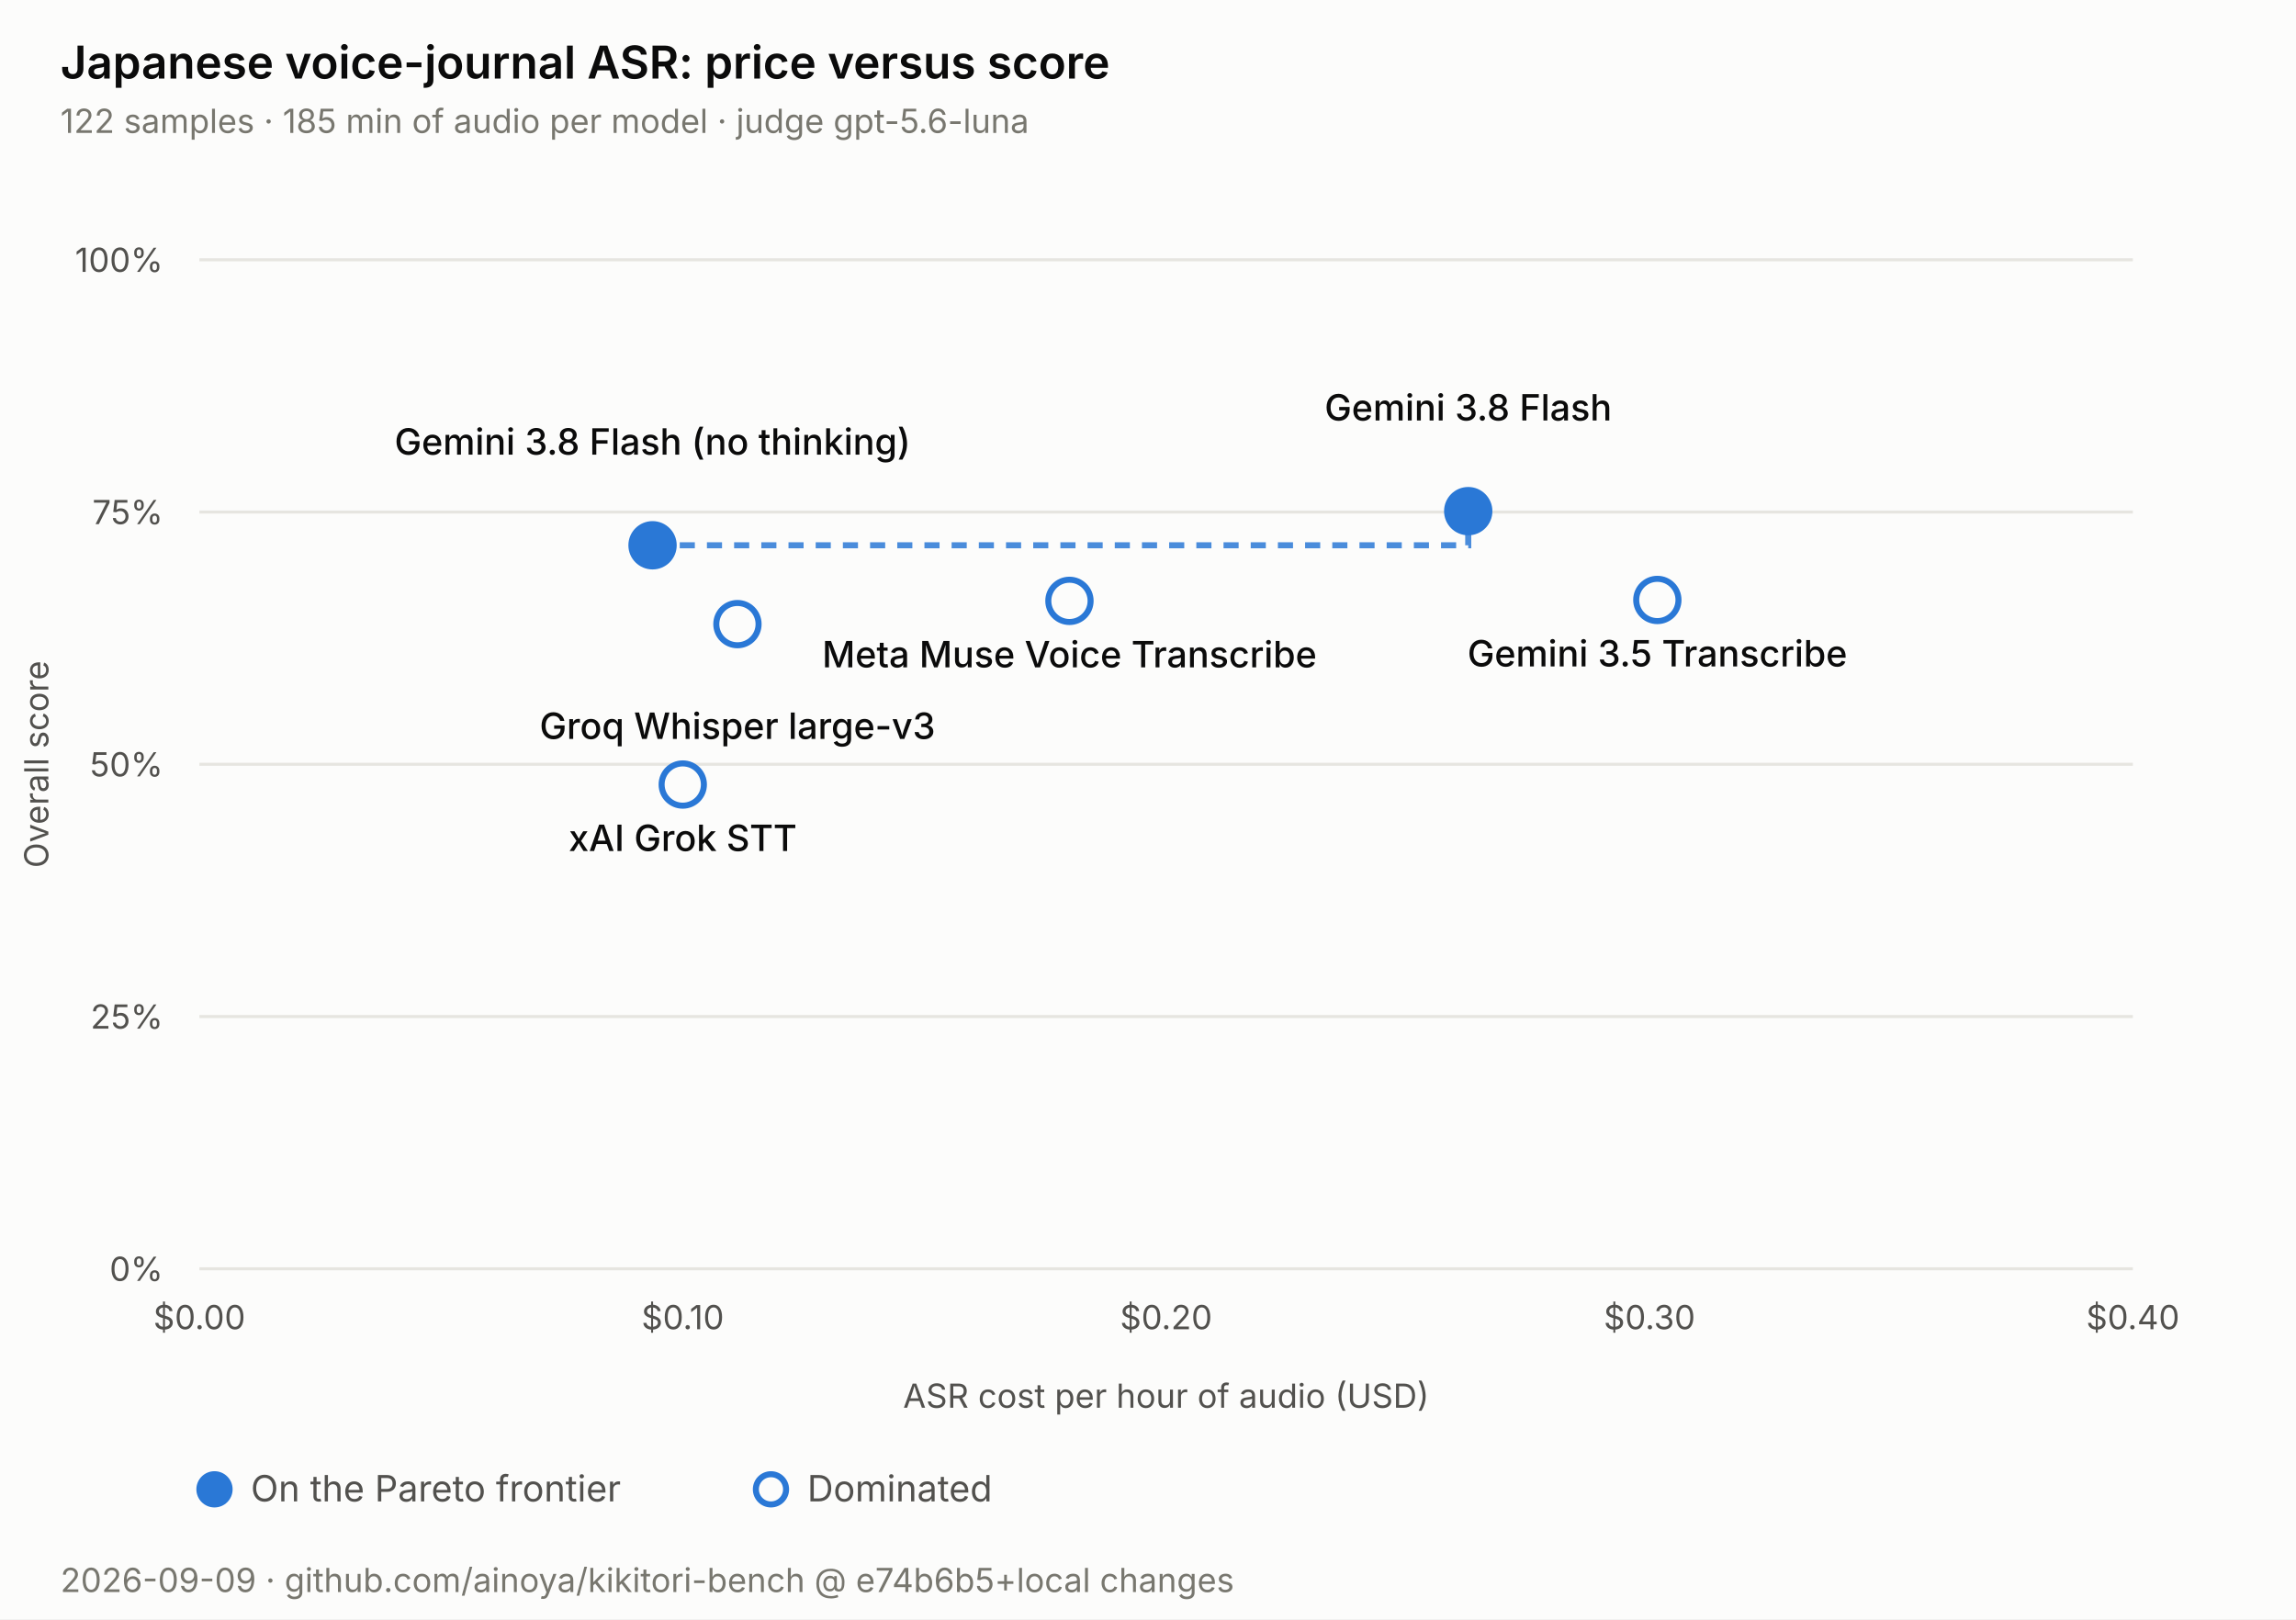
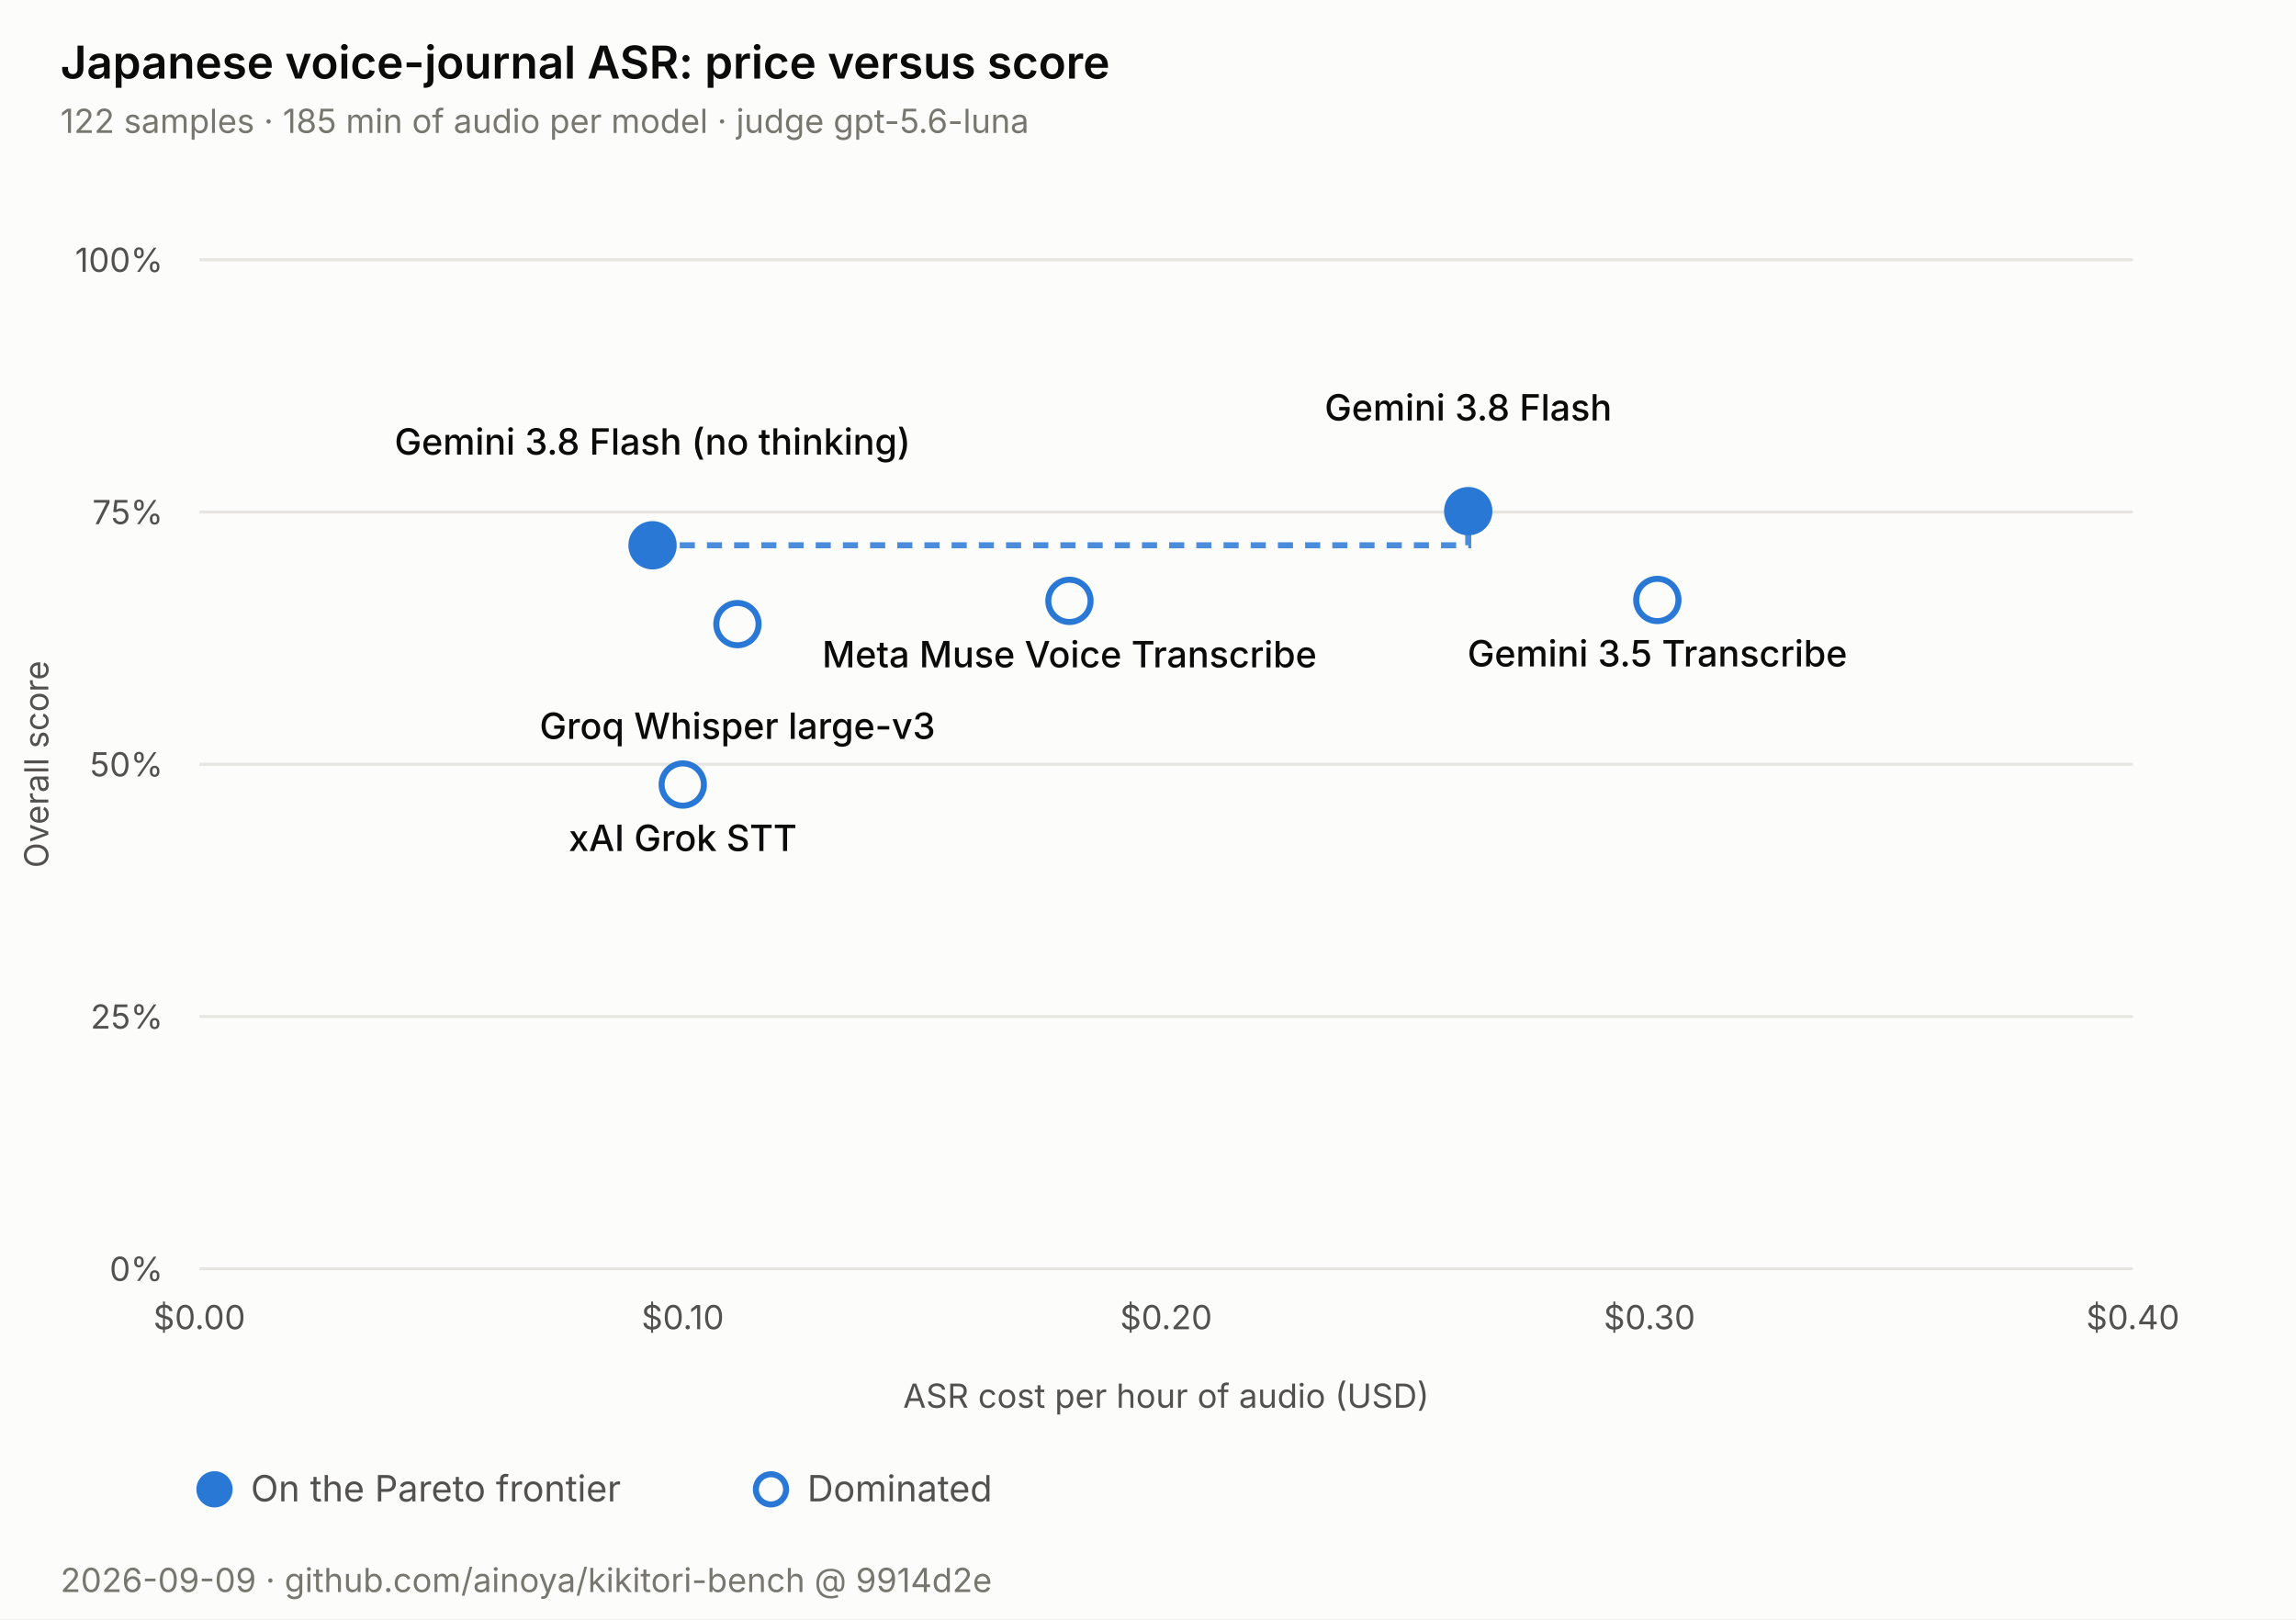
<svg xmlns="http://www.w3.org/2000/svg" viewBox="0 0 760 536" role="img" aria-label="Score against ASR cost per hour of audio (USD)" id="cost-chart">
  <style>
  .surface { fill: #fcfcfb; }
  .grid line { stroke: #e6e5e0; stroke-width: 1; }
  .axis text, .axis-title, .group-label { fill: #52514e; font-family: -apple-system, BlinkMacSystemFont, "Segoe UI", "Hiragino Sans", sans-serif; }
  .axis text { font-size: 11px; }
  .axis-title, .group-label { font-size: 12px; }
  .frontier { fill: none; stroke: #2a78d6; stroke-width: 2; stroke-dasharray: 5 4; opacity: .85; }
  .hit { fill: transparent; }
  .mark .dot { stroke: #2a78d6; stroke-width: 2; }
  .mark.on .dot { fill: #2a78d6; }
  .mark.off .dot { fill: #fcfcfb; }
  .point-label { fill: #0b0b0b; font-size: 12px; font-weight: 500; font-family: -apple-system, BlinkMacSystemFont, "Segoe UI", "Hiragino Sans", sans-serif; }
  .bar rect { fill: #2a78d6; }
  .bar.s2 rect { fill: #eb6834; }
  .bar.s3 rect { fill: #1baf7a; }
  .bar.s4 rect { fill: #eda100; }
  .chart-title { fill: #0b0b0b; font-size: 15px; font-weight: 600; font-family: -apple-system, BlinkMacSystemFont, "Segoe UI", "Hiragino Sans", sans-serif; }
  .chart-subtitle, .chart-footnote { fill: #78776f; font-size: 11px; font-family: -apple-system, BlinkMacSystemFont, "Segoe UI", "Hiragino Sans", sans-serif; }
  .legend-text { fill: #52514e; font-size: 12px; font-family: -apple-system, BlinkMacSystemFont, "Segoe UI", "Hiragino Sans", sans-serif; }
  @media (prefers-color-scheme: dark) {
    .surface { fill: #1a1a19; }
    .grid line { stroke: #333330; }
    .axis text, .axis-title, .group-label, .legend-text { fill: #c3c2b7; }
    .frontier, .mark .dot { stroke: #3987e5; }
    .mark.on .dot { fill: #3987e5; }
    .mark.off .dot { fill: #1a1a19; }
    .point-label, .chart-title { fill: #ffffff; }
    .chart-subtitle, .chart-footnote { fill: #96958c; }
    .bar rect { fill: #3987e5; }
    .bar.s2 rect { fill: #d95926; }
    .bar.s3 rect { fill: #199e70; }
    .bar.s4 rect { fill: #c98500; }
  }
</style>
  <rect class="surface" x="0" y="0" width="100%" height="100%" />
  <text class="chart-title" x="20" y="26">Japanese voice-journal ASR: price versus score</text>
  <text class="chart-subtitle" x="20" y="44">122 samples · 185 min of audio per model · judge gpt-5.6-luna</text>
  <g transform="translate(0 52)">
    <g class="grid">
      <line x1="66" y1="368.0" x2="706" y2="368.0" />
      <line x1="66" y1="284.5" x2="706" y2="284.5" />
      <line x1="66" y1="201.0" x2="706" y2="201.0" />
      <line x1="66" y1="117.5" x2="706" y2="117.5" />
      <line x1="66" y1="34.0" x2="706" y2="34.0" />
    </g>
    <g class="axis">
      <text x="66.0" y="388" text-anchor="middle">$0.00</text>
      <text x="226.0" y="388" text-anchor="middle">$0.10</text>
      <text x="386.0" y="388" text-anchor="middle">$0.20</text>
      <text x="546.0" y="388" text-anchor="middle">$0.30</text>
      <text x="706.0" y="388" text-anchor="middle">$0.40</text>
      <text x="54" y="372.0" text-anchor="end">0%</text>
      <text x="54" y="288.5" text-anchor="end">25%</text>
      <text x="54" y="205.0" text-anchor="end">50%</text>
      <text x="54" y="121.5" text-anchor="end">75%</text>
      <text x="54" y="38.0" text-anchor="end">100%</text>
      <text class="axis-title" x="386.0" y="414" text-anchor="middle">ASR cost per hour of audio (USD)</text>
      <text class="axis-title" transform="translate(16 201.0) rotate(-90)" text-anchor="middle">Overall score</text>
    </g>
    <path class="frontier" d="M216.0,128.5 L486.0,128.5 L486.0,117.2" />
    <g class="mark on" tabindex="0">
      <circle class="hit" cx="486.0" cy="117.2" r="18" />
      <circle class="dot" cx="486.0" cy="117.2" r="7" />
      <text class="point-label" x="486.0" y="87.2" text-anchor="middle">Gemini 3.8 Flash</text>
    </g>
    <g class="mark on" tabindex="0">
      <circle class="hit" cx="216.0" cy="128.5" r="18" />
      <circle class="dot" cx="216.0" cy="128.5" r="7" />
      <text class="point-label" x="216.0" y="98.5" text-anchor="middle">Gemini 3.8 Flash (no thinking)</text>
    </g>
    <g class="mark off" tabindex="0">
      <circle class="hit" cx="548.6" cy="146.6" r="18" />
      <circle class="dot" cx="548.6" cy="146.6" r="7" />
      <text class="point-label" x="548.6" y="168.6" text-anchor="middle">Gemini 3.5 Transcribe</text>
    </g>
    <g class="mark off" tabindex="0">
      <circle class="hit" cx="354.0" cy="146.9" r="18" />
      <circle class="dot" cx="354.0" cy="146.9" r="7" />
      <text class="point-label" x="354.0" y="168.9" text-anchor="middle">Meta Muse Voice Transcribe</text>
    </g>
    <g class="mark off" tabindex="0">
      <circle class="hit" cx="244.1" cy="154.6" r="18" />
      <circle class="dot" cx="244.1" cy="154.6" r="7" />
      <text class="point-label" x="244.1" y="192.6" text-anchor="middle">Groq Whisper large-v3</text>
    </g>
    <g class="mark off" tabindex="0">
      <circle class="hit" cx="226.0" cy="207.7" r="18" />
      <circle class="dot" cx="226.0" cy="207.7" r="7" />
      <text class="point-label" x="226.0" y="229.7" text-anchor="middle">xAI Grok STT</text>
    </g>
    <g class="mark on">
      <circle class="dot" cx="71" cy="441" r="5" />
    </g>
    <text class="legend-text" x="83" y="445">On the Pareto frontier</text>
    <g class="mark off">
      <circle class="dot" cx="255.2" cy="441" r="5" />
    </g>
    <text class="legend-text" x="267.2" y="445">Dominated</text>
  </g>
-   <text class="chart-footnote" x="20" y="527">2026-09-09 · github.com/ainoya/kikitori-bench @ e74b6b5+local changes</text>
+   <text class="chart-footnote" x="20" y="527">2026-09-09 · github.com/ainoya/kikitori-bench @ 9914d2e</text>
</svg>
